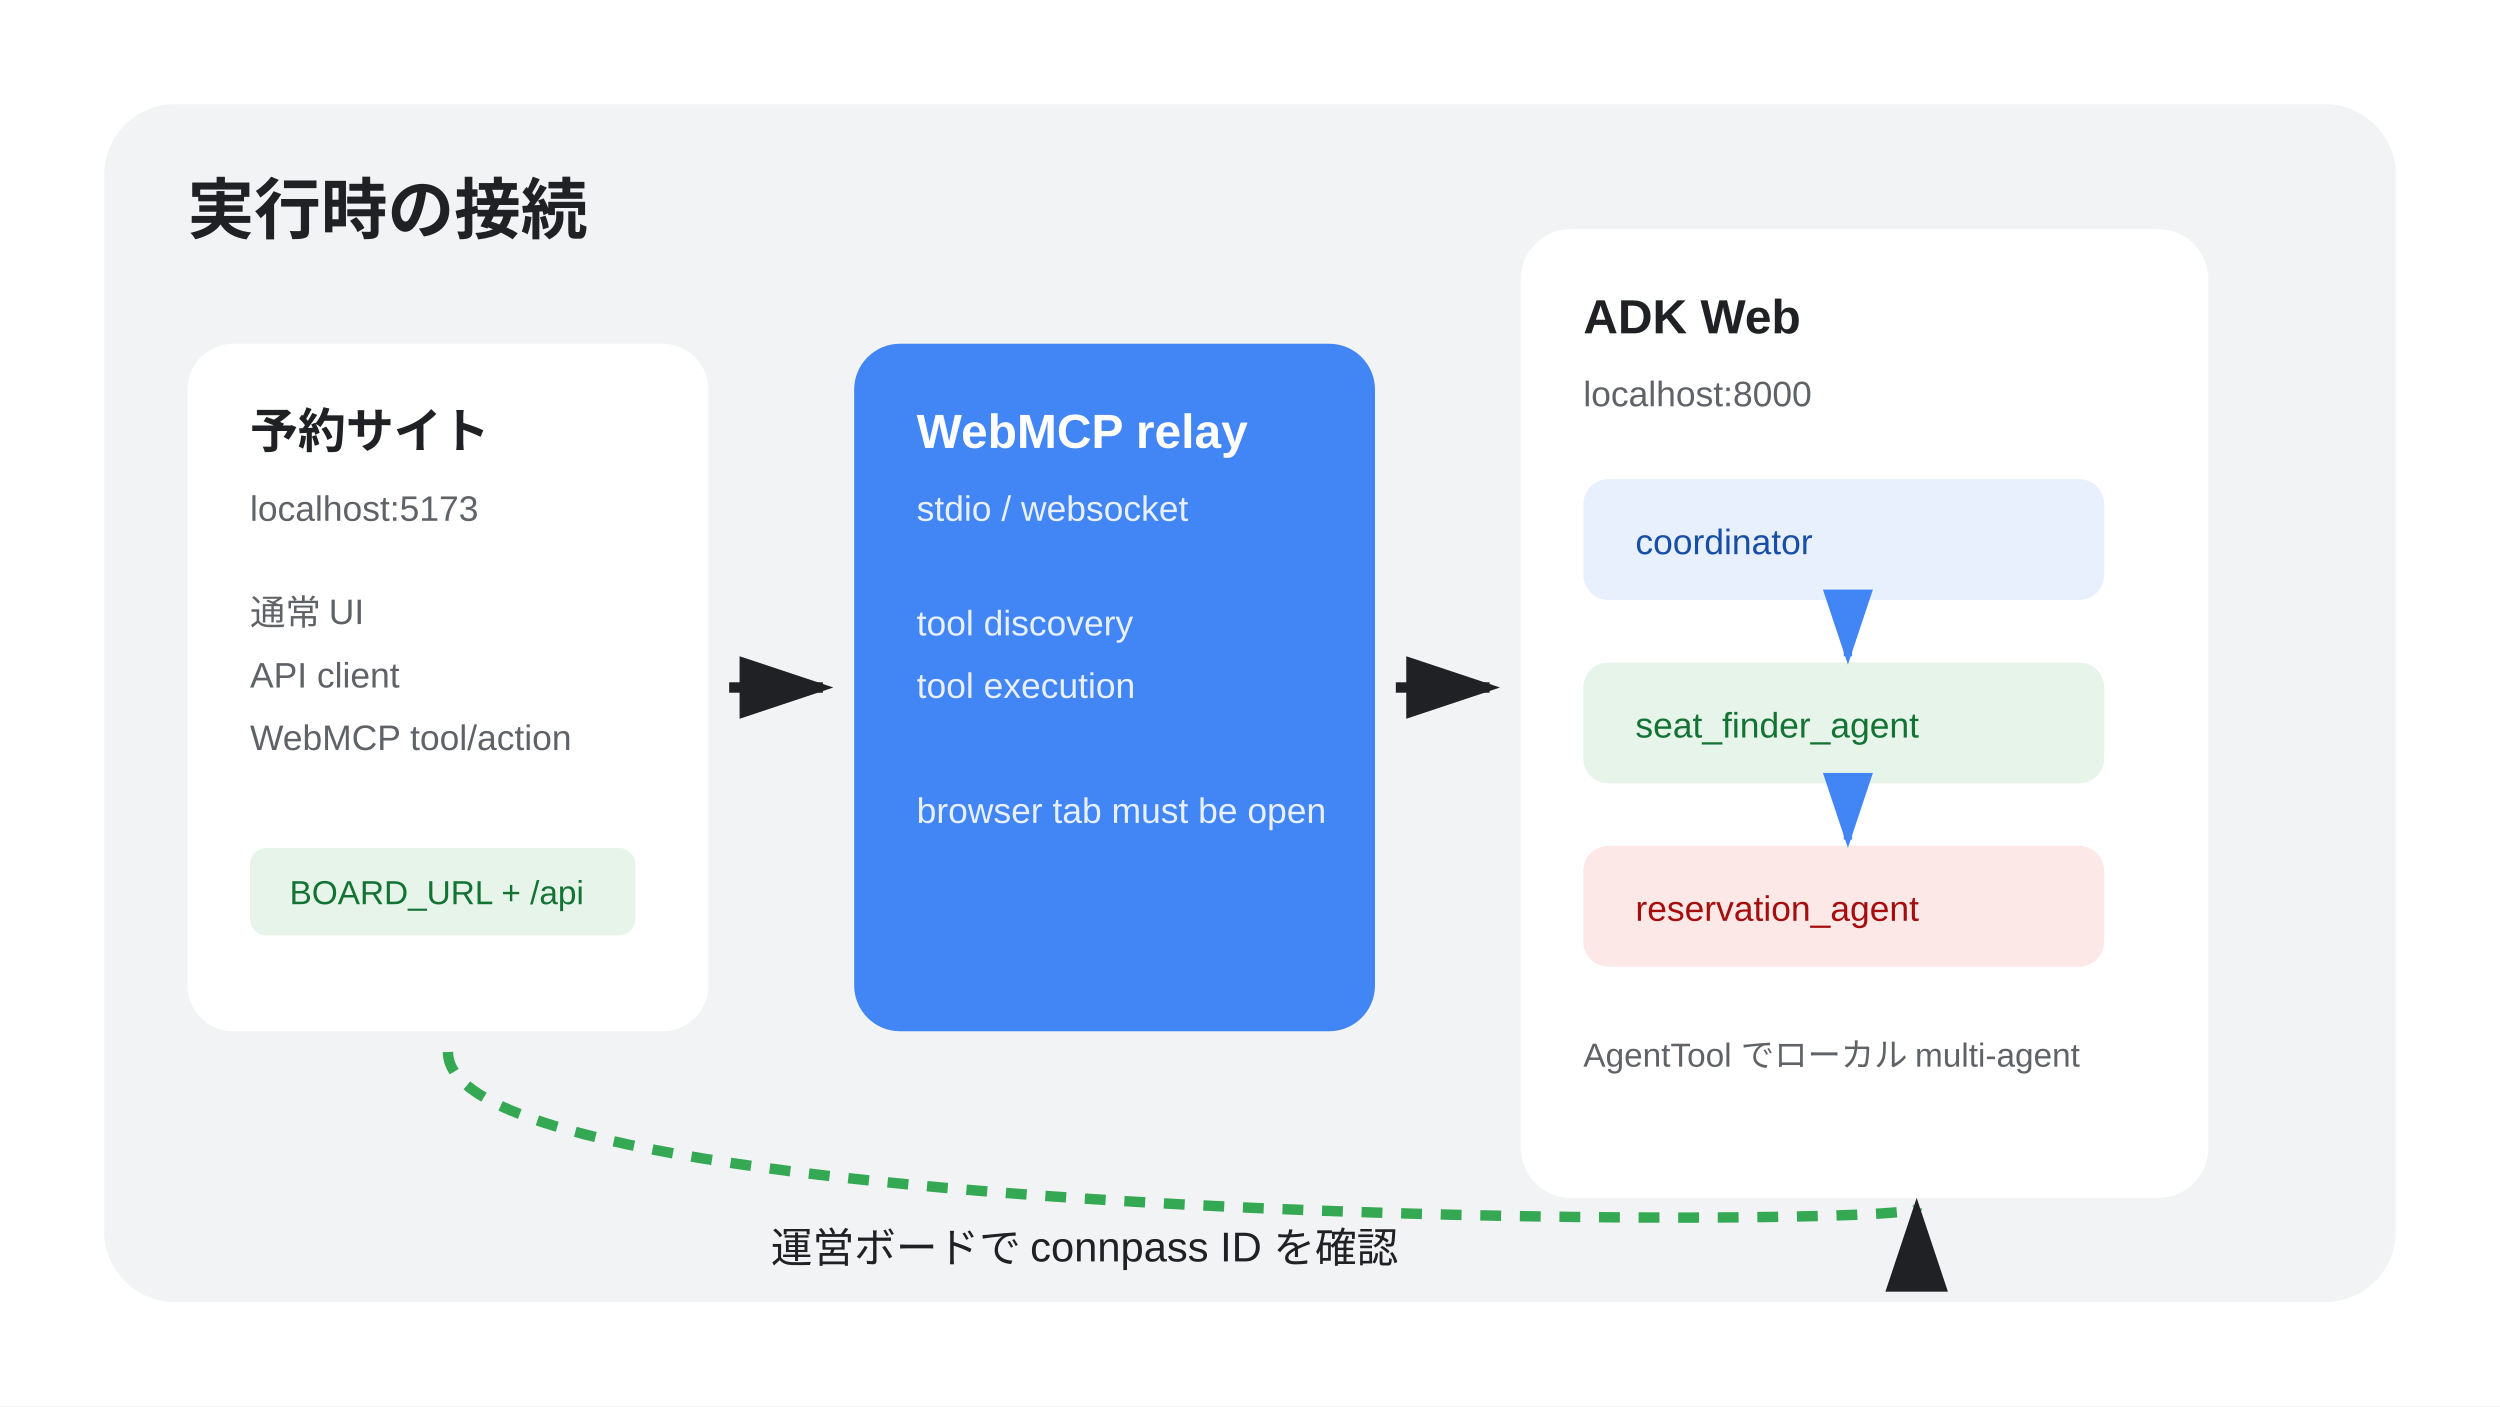
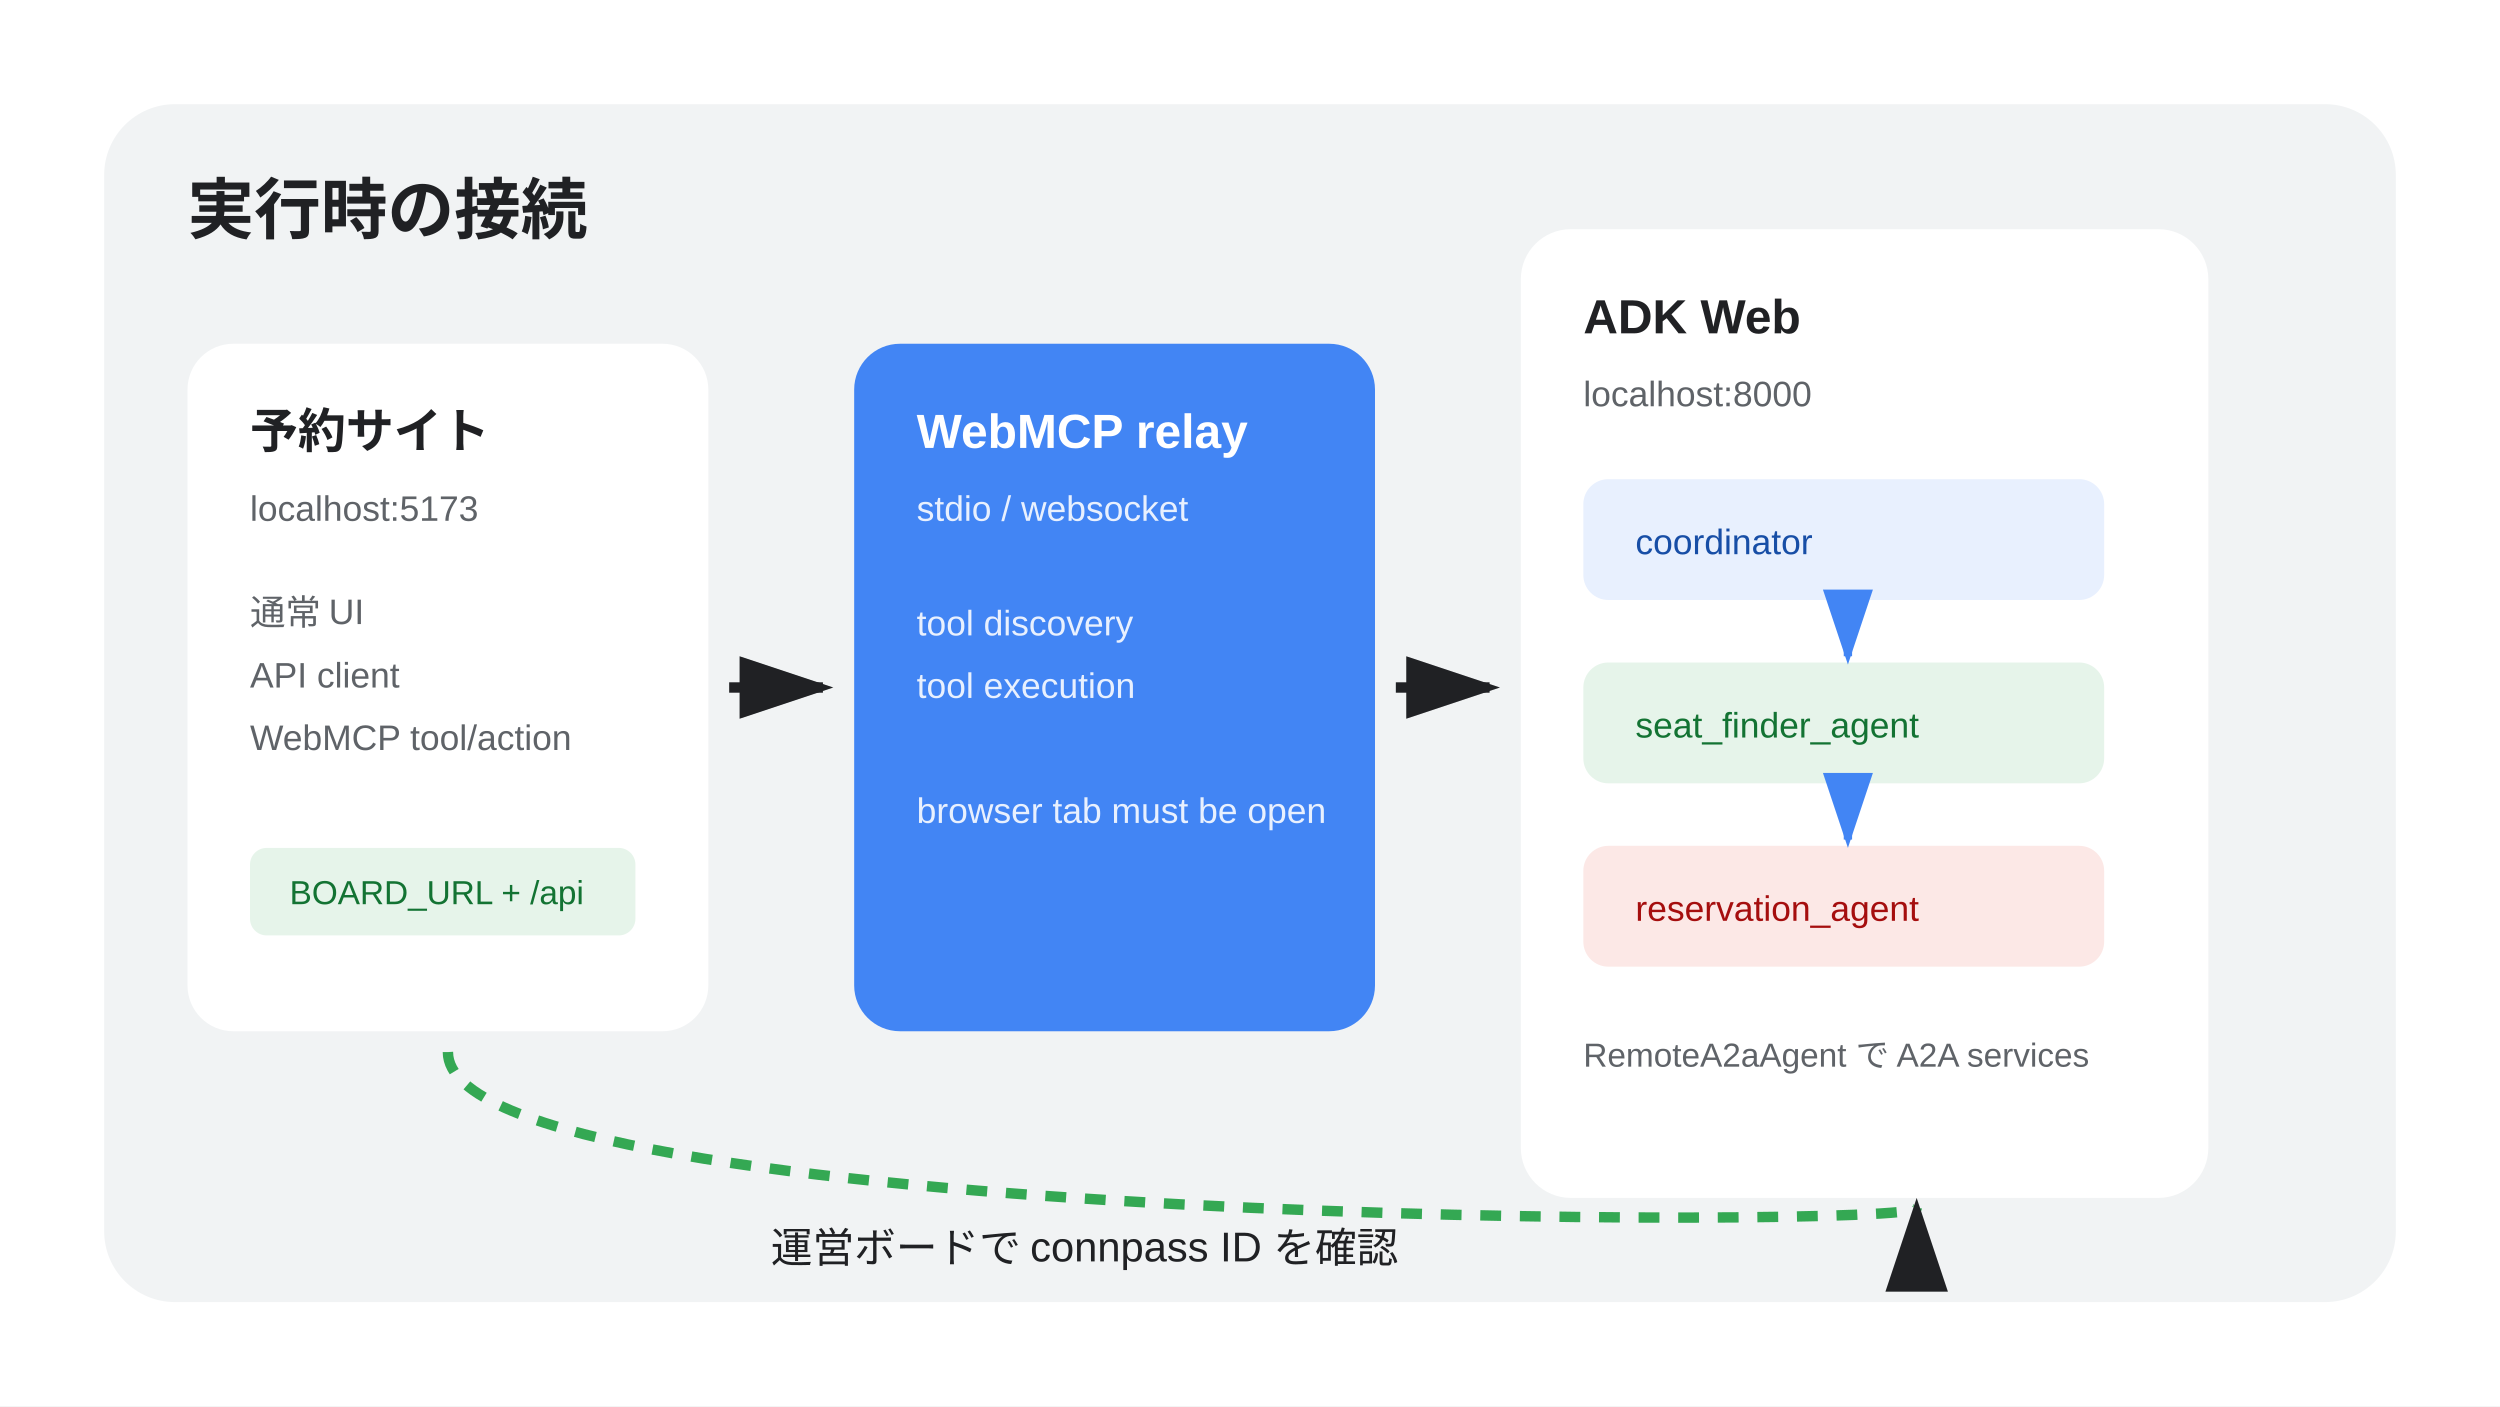
<svg xmlns="http://www.w3.org/2000/svg" width="1200" height="675" viewBox="0 0 1200 675" role="img" aria-labelledby="title desc">
  <defs>
    <marker id="arrow" markerWidth="10" markerHeight="10" refX="8" refY="3" orient="auto">
      <path d="M0,0 L0,6 L9,3 z" fill="#202124" />
    </marker>
    <marker id="blue-arrow" markerWidth="10" markerHeight="10" refX="8" refY="3" orient="auto">
      <path d="M0,0 L0,6 L9,3 z" fill="#4285F4" />
    </marker>
  </defs>
  <rect width="1200" height="675" fill="#fff" />
  <rect x="50" y="50" width="1100" height="575" rx="34" fill="#f1f3f4" />
  <text x="90" y="112" font-family="Arial, sans-serif" font-size="32" font-weight="700" fill="#202124">実行時の接続</text>
  <rect x="90" y="165" width="250" height="330" rx="22" fill="#fff" />
  <text x="120" y="215" font-family="Arial, sans-serif" font-size="23" font-weight="700" fill="#202124">予約サイト</text>
  <text x="120" y="250" font-family="Arial, sans-serif" font-size="17" fill="#5f6368">localhost:5173</text>
  <text x="120" y="300" font-family="Arial, sans-serif" font-size="17" fill="#5f6368">通常 UI</text>
  <text x="120" y="330" font-family="Arial, sans-serif" font-size="17" fill="#5f6368">API client</text>
  <text x="120" y="360" font-family="Arial, sans-serif" font-size="17" fill="#5f6368">WebMCP tool/action</text>
  <rect x="120" y="407" width="185" height="42" rx="8" fill="#E6F4EA" />
  <text x="139" y="434" font-family="Arial, sans-serif" font-size="16" fill="#137333">BOARD_URL + /api</text>
  <rect x="410" y="165" width="250" height="330" rx="22" fill="#4285F4" />
  <text x="440" y="215" font-family="Arial, sans-serif" font-size="23" font-weight="700" fill="#fff">WebMCP relay</text>
  <text x="440" y="250" font-family="Arial, sans-serif" font-size="17" fill="#E8F0FE">stdio / websocket</text>
  <text x="440" y="305" font-family="Arial, sans-serif" font-size="17" fill="#E8F0FE">tool discovery</text>
  <text x="440" y="335" font-family="Arial, sans-serif" font-size="17" fill="#E8F0FE">tool execution</text>
  <text x="440" y="395" font-family="Arial, sans-serif" font-size="17" fill="#E8F0FE">browser tab must be open</text>
  <rect x="730" y="110" width="330" height="465" rx="24" fill="#fff" />
  <text x="760" y="160" font-family="Arial, sans-serif" font-size="23" font-weight="700" fill="#202124">ADK Web</text>
  <text x="760" y="195" font-family="Arial, sans-serif" font-size="17" fill="#5f6368">localhost:8000</text>
  <rect x="760" y="230" width="250" height="58" rx="12" fill="#E8F0FE" />
  <text x="785" y="266" font-family="Arial, sans-serif" font-size="17" fill="#174EA6">coordinator</text>
  <rect x="760" y="318" width="250" height="58" rx="12" fill="#E6F4EA" />
  <text x="785" y="354" font-family="Arial, sans-serif" font-size="17" fill="#137333">seat_finder_agent</text>
  <rect x="760" y="406" width="250" height="58" rx="12" fill="#FCE8E6" />
  <text x="785" y="442" font-family="Arial, sans-serif" font-size="17" fill="#A50E0E">reservation_agent</text>
-   <text x="760" y="512" font-family="Arial, sans-serif" font-size="16" fill="#5f6368">AgentTool でローカル multi-agent</text>
+   <text x="760" y="512" font-family="Arial, sans-serif" font-size="16" fill="#5f6368">RemoteA2aAgent で A2A services</text>
  <path d="M350 330 H395" stroke="#202124" stroke-width="5" marker-end="url(#arrow)" />
  <path d="M670 330 H715" stroke="#202124" stroke-width="5" marker-end="url(#arrow)" />
  <path d="M887 289 V315" stroke="#4285F4" stroke-width="4" marker-end="url(#blue-arrow)" />
  <path d="M887 377 V403" stroke="#4285F4" stroke-width="4" marker-end="url(#blue-arrow)" />
  <path d="M215 505 C215 590 920 590 920 580" fill="none" stroke="#34A853" stroke-width="5" stroke-dasharray="10 9" marker-end="url(#arrow)" />
  <text x="370" y="606" font-family="Arial, sans-serif" font-size="20" fill="#202124">運営ボードで connpass ID を確認</text>
</svg>
